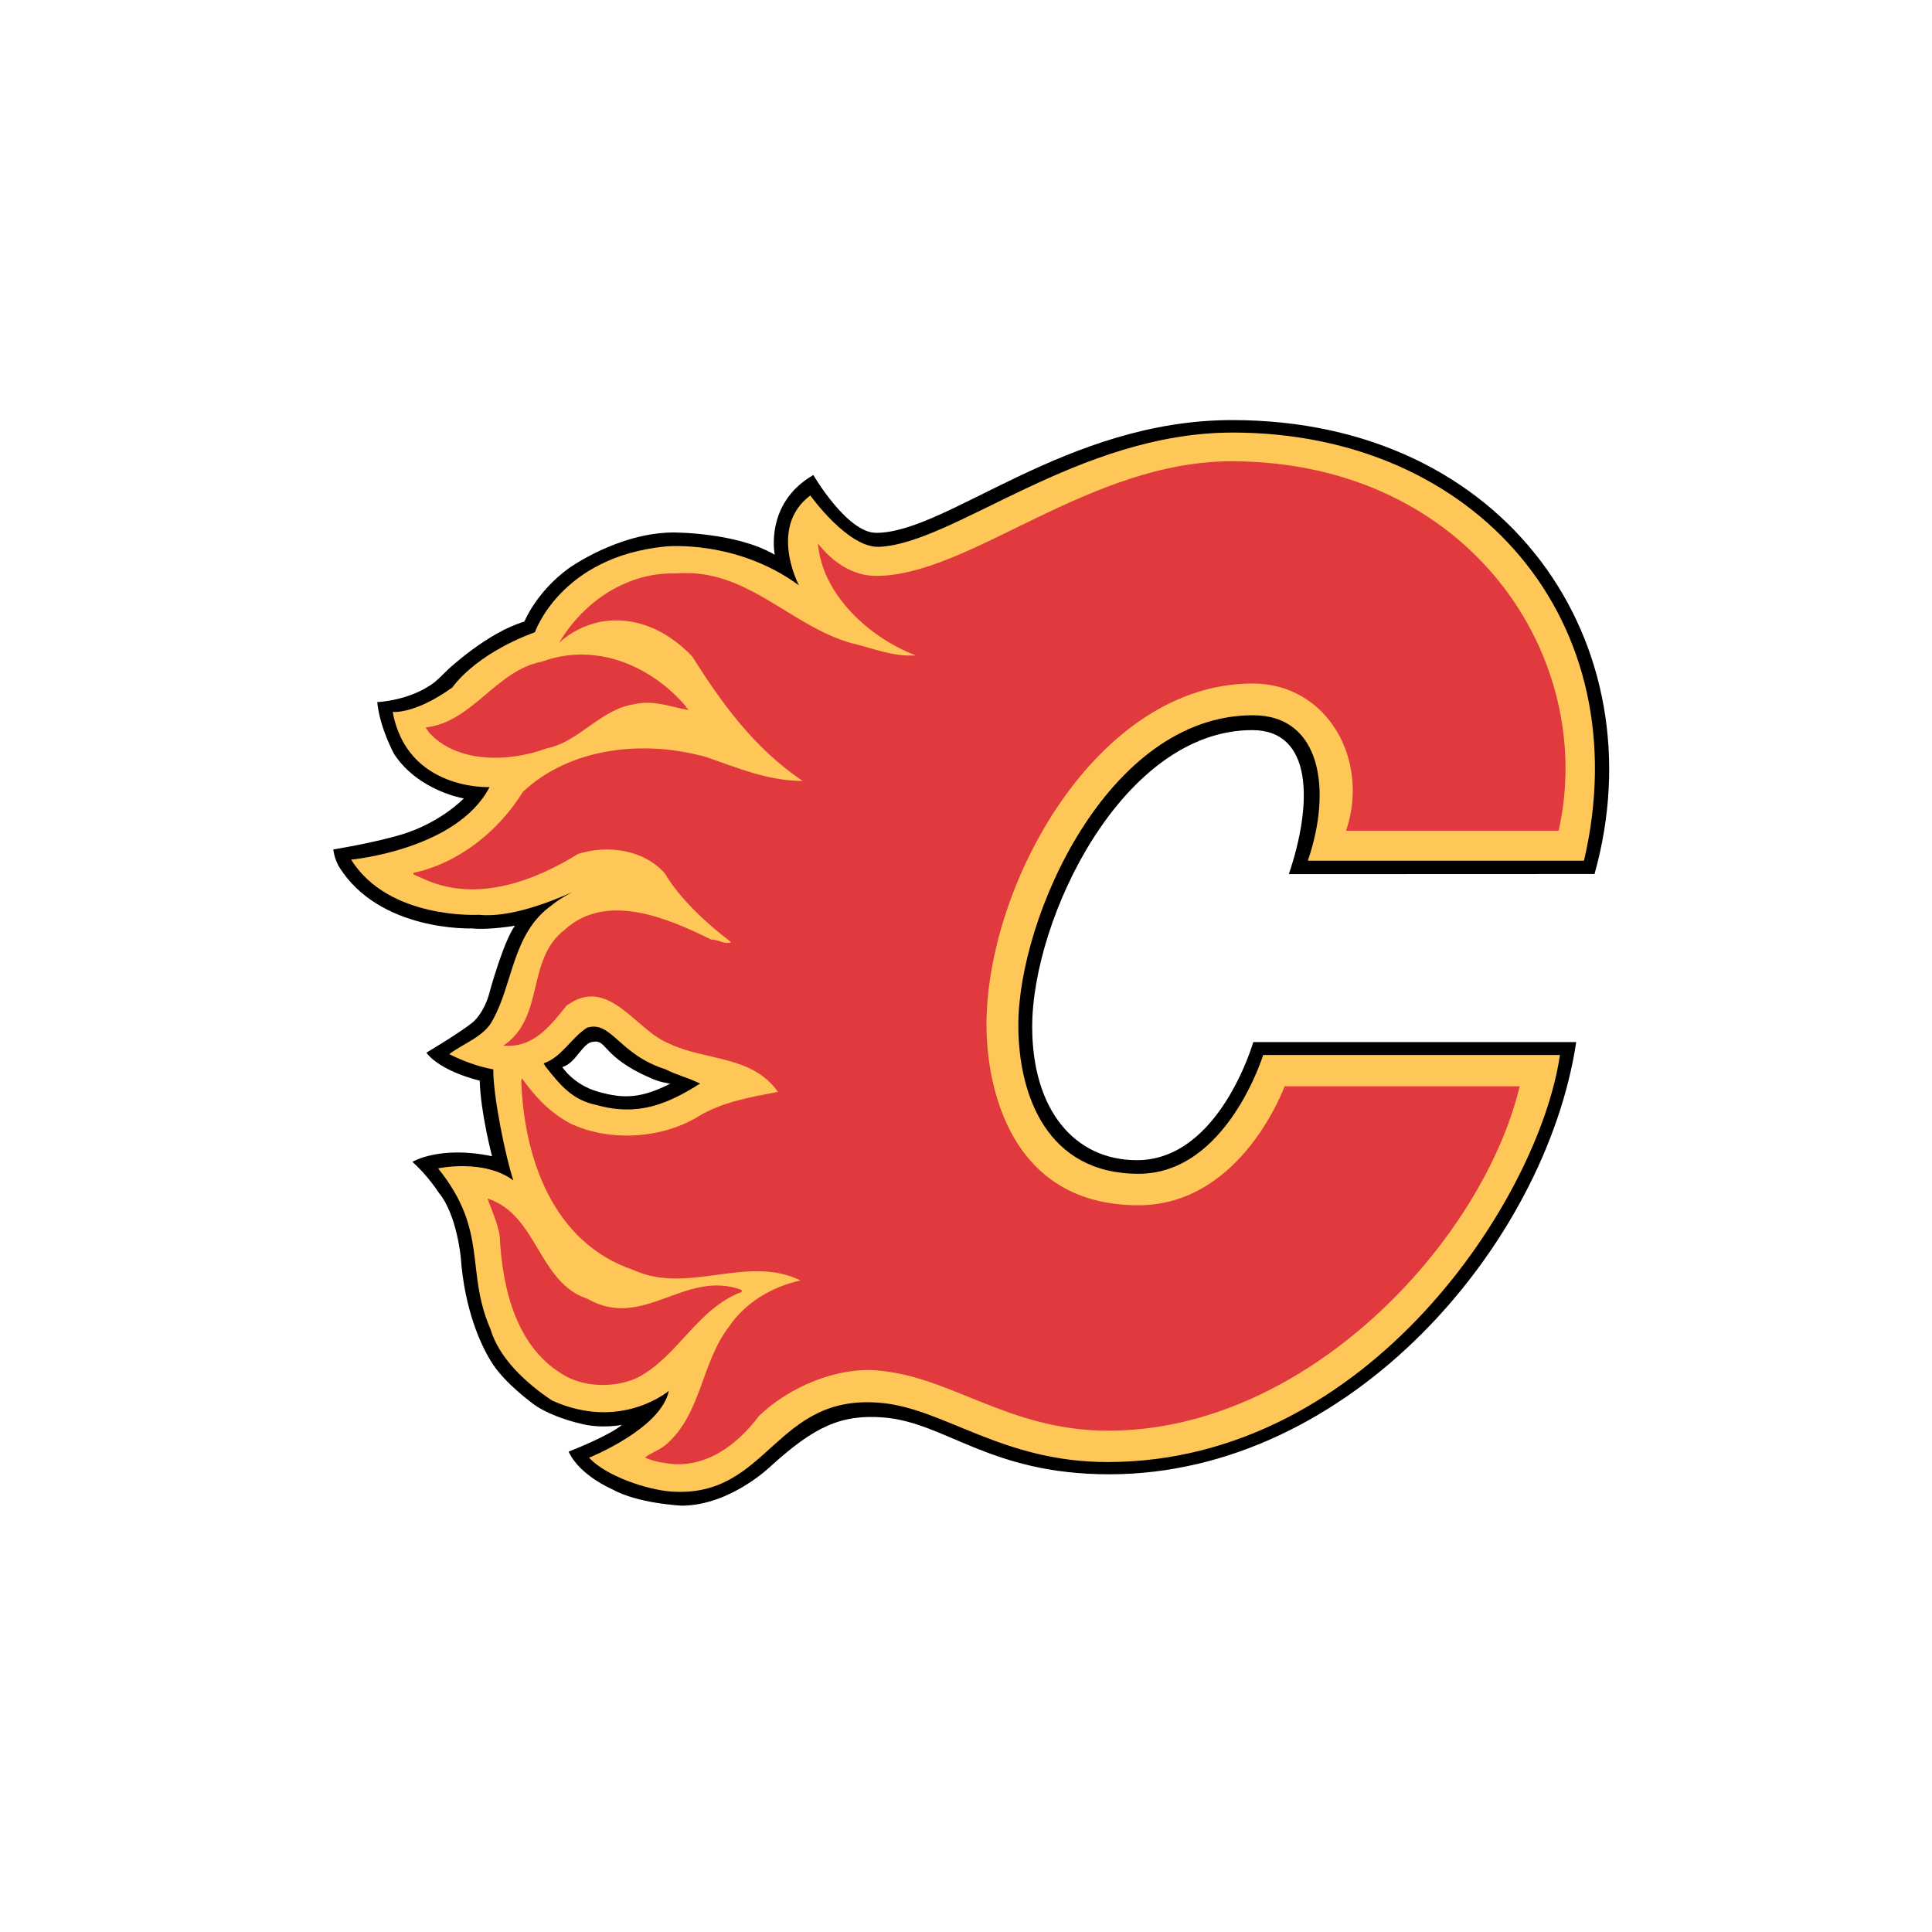
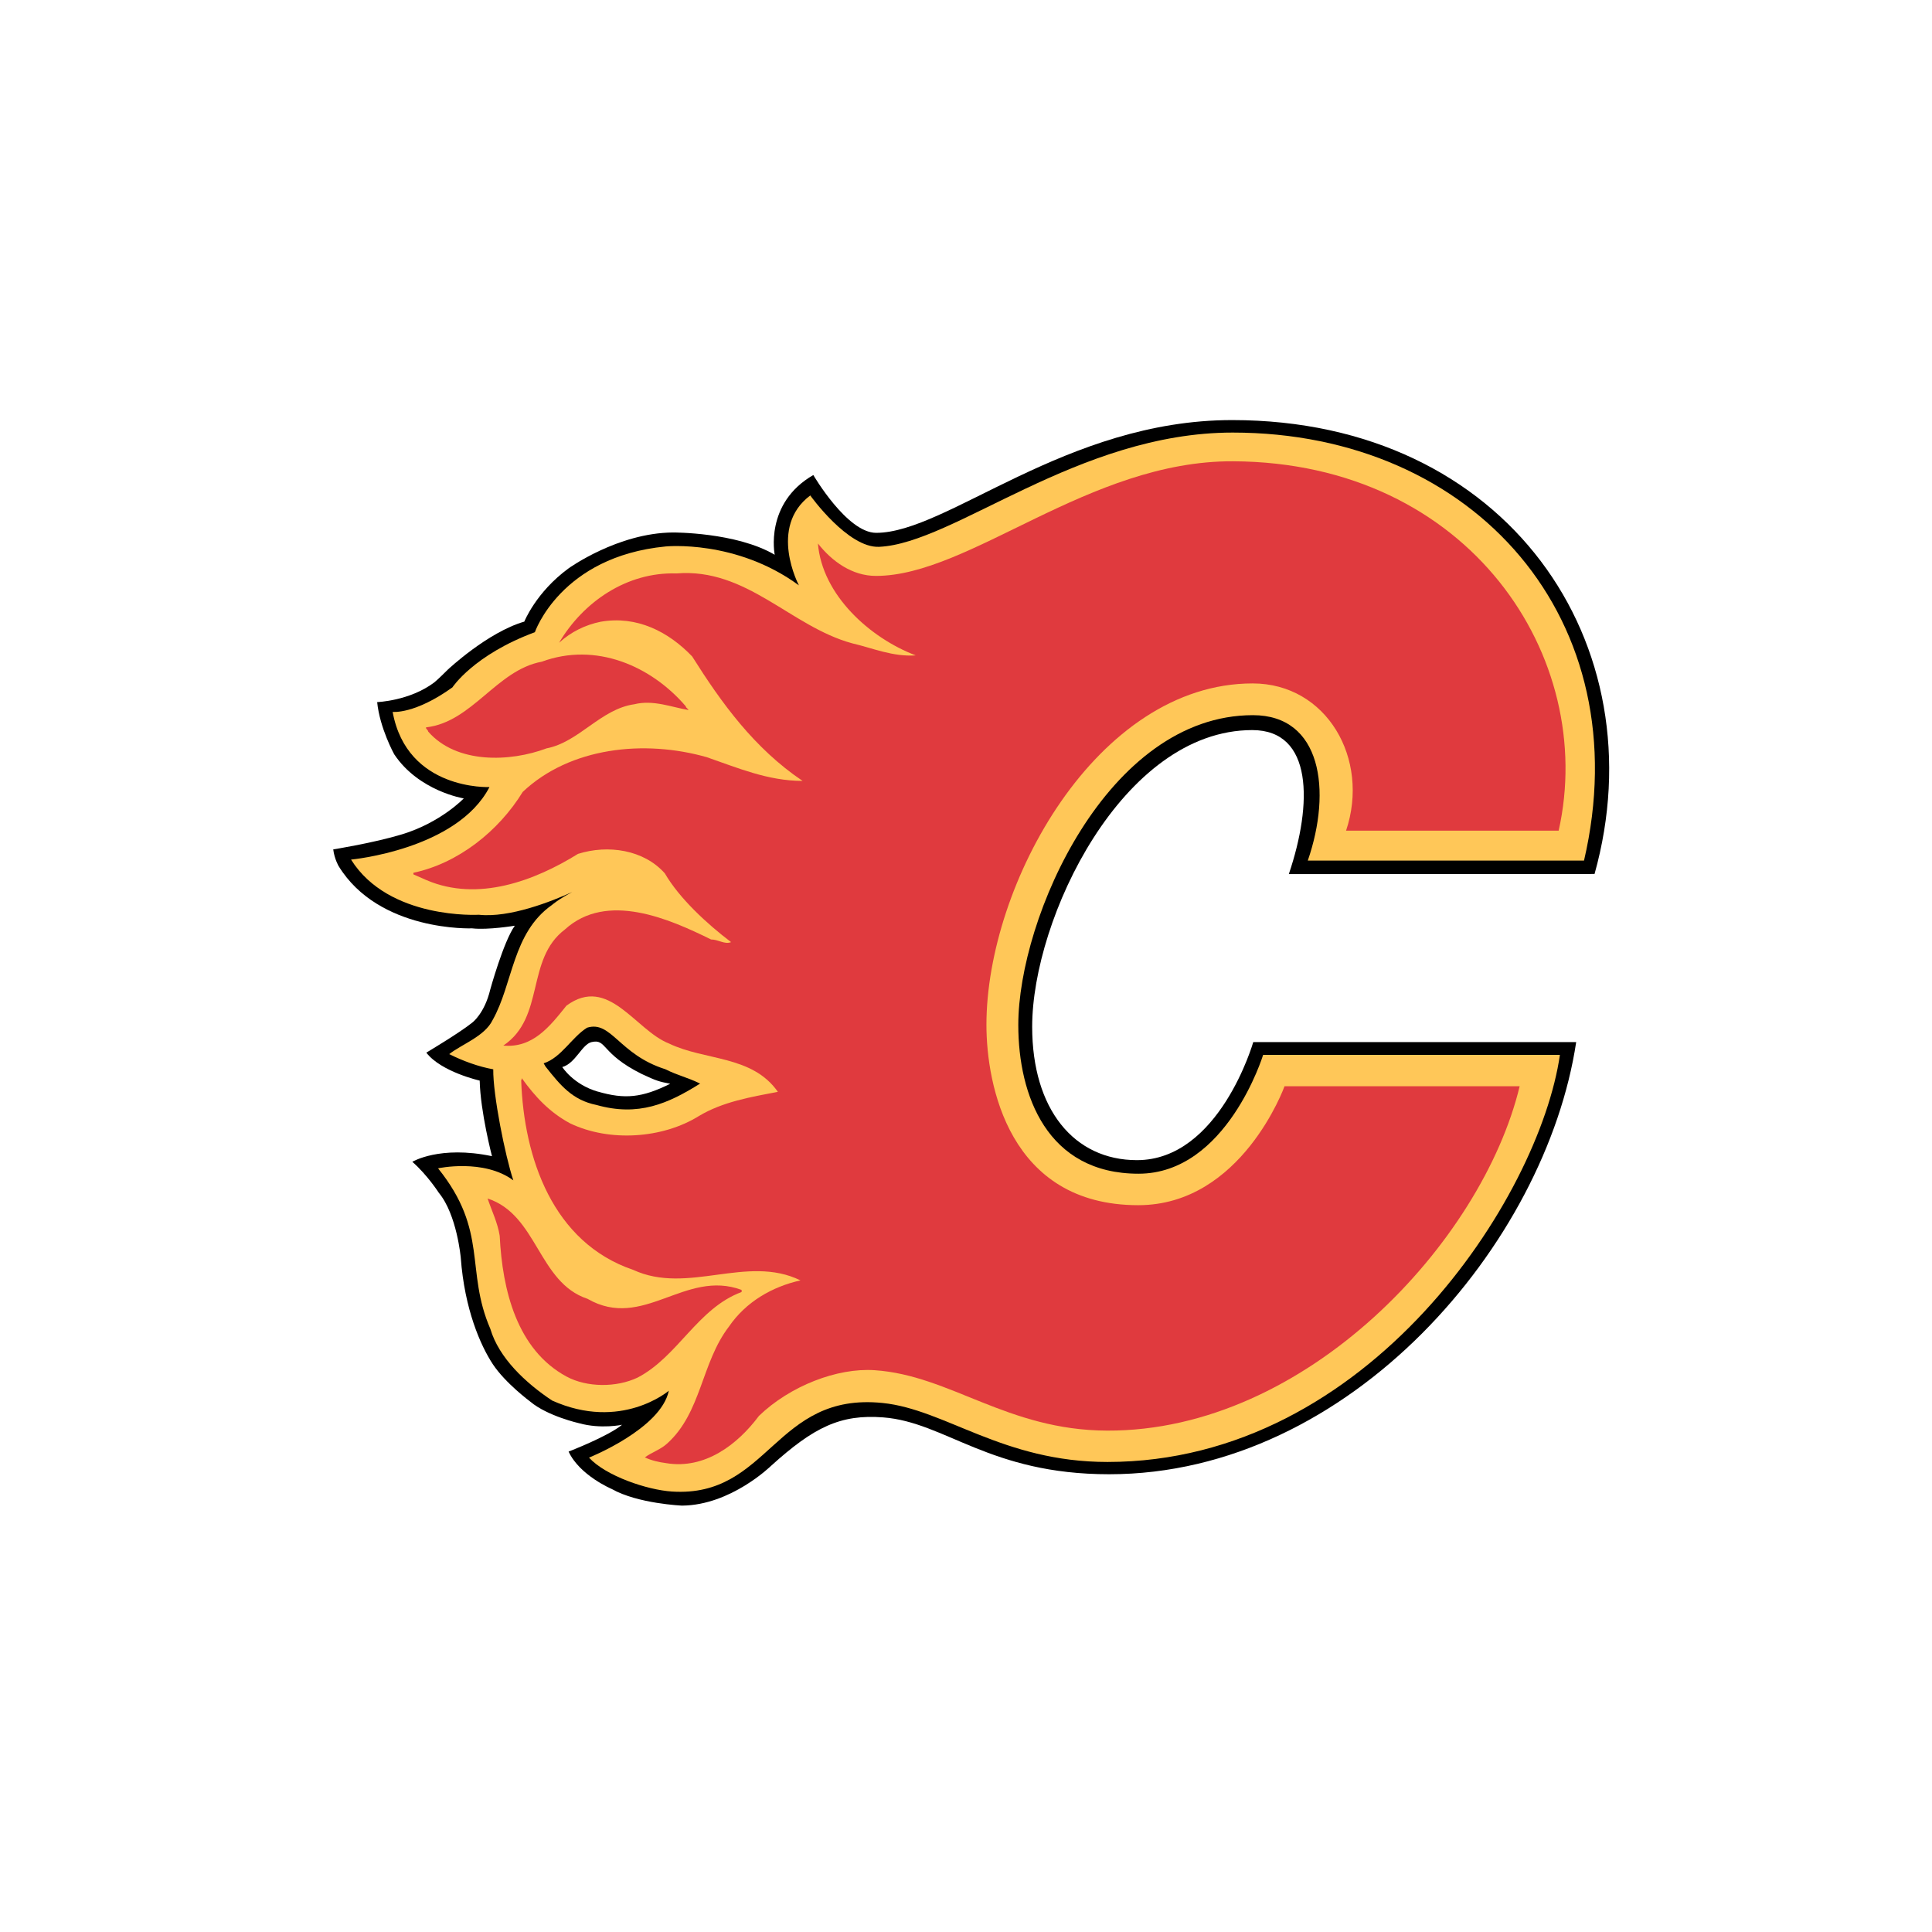
<svg xmlns="http://www.w3.org/2000/svg" width="512" height="512" viewBox="0 0 512 512">
  <g fill="none" fill-rule="evenodd">
    <path d="M88.33 111.325h337.985v288.64H88.33z" />
-     <path d="M158.406 289.288c-6.468-1.876-9.395-6.505-9.395-6.505 3.515-.985 5.216-6.037 7.754-6.62 4.07-.947 2.42 3.048 13.254 8.436 3.972 1.85 4.512 2.017 7.586 2.61-7.483 3.718-12.02 4.163-19.198 2.078zm264.166-57.67c16.967-60.7-22.938-120.293-96.043-120.293-44.058 0-75.544 29.883-94.336 29.883-7.723 0-16.65-15.32-16.65-15.32-13.03 7.508-10.224 21.13-10.224 21.13-10.213-6.01-26.967-5.903-26.967-5.903-14.636.096-27.663 9.51-27.663 9.51-8.62 6.304-11.726 14.11-11.726 14.11-9.727 2.81-20.263 12.718-20.263 12.718-2.597 2.604-3.606 3.403-3.606 3.403-6.51 4.905-15.125 5.208-15.125 5.208.692 6.904 4.505 13.815 4.505 13.815 6.513 9.807 18.442 11.71 18.442 11.71s-6.07 6.385-16.338 9.515c-7.597 2.315-18.25 4.004-18.25 4.004.303 2.504 1.41 4.406 1.41 4.406 10.73 17.524 35.39 16.523 35.39 16.523 4.204.49 11.32-.703 11.32-.703-3.004 4.204-6.513 16.922-6.513 16.922-1.502 6.305-4.71 8.713-4.71 8.713-3.313 2.7-12.234 8.005-12.234 8.005 3.91 5.102 14.143 7.41 14.143 7.41.193 8.308 3.257 20.03 3.257 20.03-13.89-2.915-21.11 1.49-21.11 1.49 4.01 3.507 7.02 8.21 7.02 8.21 4.81 5.803 5.818 17.227 5.818 17.227 1.003 13.61 5.21 23.22 8.513 28.227 3.313 5.01 9.933 9.91 9.933 9.91 4.506 3.81 12.928 5.71 12.928 5.71 5.817 1.604 11.365.404 11.365.404-3.747 3.1-14.17 7.1-14.17 7.1 2.914 6.313 11.425 9.915 11.425 9.915 6.917 3.912 18.65 4.41 18.65 4.41 12.926-.106 23.56-10.52 23.56-10.52 11.395-10.322 18.448-13.728 29.74-12.86 16.55 1.274 28.123 15.066 59.866 15.066 64.038 0 115.755-61.232 123.78-114.535h-85.58s-8.948 31.29-30.823 31.29c-16.674 0-27.763-13.48-27.763-35.36 0-28.62 23.886-78.61 58.326-78.61 16.11 0 16.005 19.5 9.69 38.16l81.012-.032z" fill="#000" />
-     <path d="M158.046 292.823c-6.327-1.29-9.494-5.145-13.474-10.177l-.496-.854c4.682-1.517 7.406-6.865 11.5-9.44 6.45-1.995 8.444 7.125 20.732 11 3.51 1.752 5.6 2.048 9.228 3.807-8.482 5.337-16.374 8.816-27.49 5.663zM419.772 228.1c14.835-63.624-28.826-113.465-93.093-113.465-41 0-73.85 29.397-93.694 30.278-8.282.366-18.245-13.613-18.245-13.613-11.218 8.405-3.01 23.827-3.01 23.827-16.627-12.216-35.302-10.31-35.302-10.31-27.853 2.7-34.666 22.725-34.666 22.725-16.244 6.01-21.852 14.617-21.852 14.617-10.03 7.203-15.838 6.508-15.838 6.508 3.813 20.923 25.66 19.925 25.66 19.925-8.62 16.62-36.686 19.22-36.686 19.22 10.02 16.017 33.877 14.62 33.877 14.62 8.16.875 19.258-3.535 24.732-6.013-3.666 1.913-5.37 3.426-5.37 3.426-10.527 7.397-10.294 20.886-15.722 30.49-2.088 4.325-8.152 6.387-11.503 9.03 3.62 1.814 7.766 3.337 11.67 4.03-.097 6.703 3.153 22.94 5.317 29.426-7.82-5.81-19.947-3.19-19.947-3.19 13.437 16.7 7.123 27.013 13.863 42.56 2.27 7.684 9.298 14.29 16.358 18.975 18.296 8.23 30.934-2.588 30.934-2.588-2.1 10.117-21.15 17.723-21.15 17.723 4.466 4.876 15.412 8.557 21.956 8.986 25.848 1.695 27.183-26.4 55.846-23.468 16.62 1.696 31.855 15.638 59.578 15.638 69.39 0 114.456-70.145 119.914-107.883H334.75s-9.643 31.492-33.02 31.492c-24.207 0-31.863-20.728-31.863-39.42 0-28.412 23.62-82.097 62.18-82.097 18.165 0 20.966 19.908 14.54 38.543h73.185v.003z" fill="#FFC758" />
-     <path d="M182.47 188.162c-4.324-.698-9.345-2.787-14.357-1.53-8.922 1.25-14.643 10.025-23.274 11.694-9.632 3.62-23.84 4.174-31.37-4.456 0-.416-.687-.696-.557-1.11 12.265-1.398 18.675-15.177 30.667-17.402 14.356-5.288 28.992 1.11 38.186 11.83 0 .416.56.555.703.974" fill="#E03A3E" />
-     <path d="M155.705 344.204c14.772 8.495 25.78-7.935 40.833-2.364v.555c-11.698 4.32-16.856 17.12-27.59 22.69-5.577 2.643-13.38 2.643-18.818-.287-13.1-7.09-17-22.82-17.703-37.3-.55-3.482-2.084-6.54-3.206-9.88 13.248 4.313 13.388 22.276 26.485 26.586" fill="#E03A3E" />
-     <path d="M413.055 220.16c10.296-45.88-23.584-97.613-86.263-97.916-38.263-.183-69.762 30.378-94.658 30.378-6.32 0-11.65-3.85-15.375-8.59 1.114 13.646 13.795 25.057 25.92 29.653-6.13.412-11.432-1.952-16.867-3.206-16.304-4.454-27.886-20.043-46.554-18.51-13.102-.418-24.674 7.517-31.085 18.373 3.21-2.927 6.974-4.733 11.016-5.568 9.612-1.673 17.977 2.64 24.248 9.183 7.81 12.392 16.454 24.362 29.27 33.002-9.2 0-17.275-3.49-25.36-6.272-16.59-4.736-36.25-2.65-48.796 9.186-6.408 10.443-17.144 18.934-28.982 21.438v.422l3.48 1.527c13.666 5.854 28.712.137 40.14-6.96 7.946-2.508 17.427-1.114 23.005 5.155 3.896 6.678 11.152 13.366 17.56 18.23-1.68.697-3.35-.7-5.3-.7-11.008-5.417-27.6-12.804-38.748-2.637-10.446 7.935-5.155 23.248-16.307 30.757 7.806.7 12.268-5.008 16.727-10.576 11.152-8.216 18.26 6.54 27.177 10.023 9.487 4.593 22.025 3.063 28.855 12.805-7.254 1.39-14.64 2.647-20.907 6.405-9.62 5.987-23.697 6.965-34.154 1.95-5.432-2.927-9.195-6.965-12.812-11.974 0 .14 0 .415-.15.558.703 20.604 8.36 43.013 29.692 50.25 14.496 6.68 30.097-4.177 44.323 2.784-7.53 1.673-14.496 5.71-18.96 12.246-7.38 9.61-7.244 22.835-16.442 31.046-1.67 1.534-4.178 2.365-5.847 3.62 1.81.834 3.62 1.256 5.708 1.532 10.18 1.666 18.823-4.876 24.53-12.532 8.233-7.932 20.717-12.777 30.668-12.11 20.09 1.35 35.062 15.915 61.59 16.012 52.812.212 99.433-50.054 109.34-91.262h-62.313s-11.332 31.526-38.77 31.526c-34.252 0-40.23-31.938-40.23-47.796 0-37.246 29.24-90.476 70.555-90.476 19.598 0 31.14 19.992 24.75 39.022h56.325" fill="#E03A3E" />
+     <path d="M158.406 289.288c-6.468-1.876-9.395-6.505-9.395-6.505 3.52-.985 5.22-6.037 7.76-6.62 4.07-.947 2.42 3.048 13.26 8.436 3.97 1.85 4.51 2.01 7.59 2.61-7.484 3.71-12.02 4.16-19.2 2.07zm264.166-57.67c16.967-60.7-22.938-120.293-96.043-120.293-44.06 0-75.55 29.883-94.34 29.883-7.73 0-16.65-15.32-16.65-15.32-13.03 7.508-10.23 21.13-10.23 21.13-10.22-6.01-26.97-5.903-26.97-5.903-14.64.096-27.667 9.51-27.667 9.51-8.62 6.304-11.727 14.11-11.727 14.11-9.728 2.81-20.264 12.718-20.264 12.718-2.597 2.604-3.606 3.403-3.606 3.403-6.51 4.905-15.122 5.208-15.122 5.208.69 6.904 4.507 13.815 4.507 13.815 6.514 9.8 18.443 11.71 18.443 11.71s-6.07 6.38-16.34 9.51c-7.598 2.31-18.25 4-18.25 4 .302 2.5 1.41 4.4 1.41 4.4 10.73 17.524 35.39 16.523 35.39 16.523 4.203.49 11.32-.703 11.32-.703-3.005 4.207-6.514 16.925-6.514 16.925-1.5 6.305-4.71 8.713-4.71 8.713-3.31 2.7-12.23 8.004-12.23 8.004 3.91 5.103 14.144 7.41 14.144 7.41.193 8.31 3.257 20.03 3.257 20.03-13.89-2.914-21.11 1.49-21.11 1.49 4.01 3.51 7.02 8.21 7.02 8.21 4.81 5.804 5.82 17.23 5.82 17.23 1.004 13.61 5.21 23.22 8.514 28.225 3.312 5.01 9.932 9.91 9.932 9.91 4.507 3.81 12.93 5.71 12.93 5.71 5.82 1.603 11.366.403 11.366.403-3.75 3.1-14.17 7.1-14.17 7.1 2.913 6.312 11.424 9.914 11.424 9.914 6.92 3.913 18.65 4.41 18.65 4.41 12.93-.105 23.56-10.52 23.56-10.52 11.397-10.32 18.45-13.727 29.74-12.86 16.55 1.275 28.125 15.067 59.87 15.067 64.036 0 115.753-61.23 123.78-114.53h-85.58s-8.95 31.29-30.825 31.29c-16.675 0-27.764-13.48-27.764-35.36 0-28.62 23.887-78.61 58.327-78.61 16.11 0 16.003 19.5 9.69 38.16l81.01-.032z" fill="#000" />
+     <path d="M158.046 292.823c-6.327-1.29-9.494-5.145-13.474-10.177l-.496-.854c4.682-1.517 7.406-6.865 11.5-9.44 6.45-1.995 8.444 7.125 20.732 11 3.51 1.752 5.6 2.048 9.228 3.807-8.482 5.33-16.374 8.81-27.49 5.66zM419.772 228.1c14.835-63.624-28.826-113.465-93.093-113.465-41 0-73.85 29.397-93.7 30.278-8.28.366-18.25-13.613-18.25-13.613-11.22 8.405-3.01 23.827-3.01 23.827-16.63-12.216-35.307-10.31-35.307-10.31-27.853 2.7-34.666 22.725-34.666 22.725-16.244 6.01-21.85 14.617-21.85 14.617-10.03 7.2-15.84 6.5-15.84 6.5 3.813 20.92 25.66 19.92 25.66 19.92-8.62 16.62-36.686 19.22-36.686 19.22 10.02 16.015 33.877 14.62 33.877 14.62 8.16.873 19.26-3.537 24.734-6.015-3.666 1.912-5.37 3.425-5.37 3.425-10.527 7.397-10.294 20.886-15.722 30.49-2.085 4.325-8.15 6.387-11.5 9.03 3.62 1.814 7.766 3.337 11.67 4.03-.097 6.703 3.153 22.94 5.317 29.426-7.82-5.81-19.947-3.19-19.947-3.19 13.435 16.7 7.12 27.014 13.86 42.56 2.27 7.685 9.297 14.29 16.357 18.976 18.298 8.23 30.936-2.59 30.936-2.59-2.1 10.118-21.15 17.724-21.15 17.724 4.468 4.876 15.414 8.557 21.958 8.986 25.85 1.696 27.184-26.4 55.85-23.467 16.62 1.69 31.853 15.633 59.58 15.633 69.39 0 114.454-70.147 119.912-107.885h-78.65s-9.643 31.493-33.02 31.493c-24.207 0-31.863-20.73-31.863-39.42 0-28.41 23.62-82.098 62.18-82.098 18.164 0 20.965 19.907 14.54 38.542h73.184z" fill="#FFC758" />
+     <path d="M182.47 188.162c-4.324-.698-9.345-2.787-14.357-1.53-8.922 1.25-14.643 10.025-23.274 11.694-9.64 3.62-23.84 4.174-31.37-4.456 0-.416-.69-.696-.56-1.11 12.26-1.398 18.67-15.177 30.66-17.402 14.35-5.288 28.99 1.11 38.18 11.83 0 .416.56.555.703.974" fill="#E03A3E" />
+     <path d="M155.705 344.204c14.772 8.495 25.78-7.935 40.833-2.364v.555c-11.698 4.32-16.856 17.12-27.59 22.69-5.577 2.643-13.38 2.643-18.818-.287-13.1-7.09-17-22.82-17.703-37.3-.55-3.482-2.084-6.54-3.206-9.88 13.25 4.313 13.39 22.276 26.49 26.586" fill="#E03A3E" />
+     <path d="M413.055 220.16c10.296-45.88-23.584-97.613-86.263-97.916-38.263-.183-69.762 30.378-94.658 30.378-6.32 0-11.65-3.85-15.375-8.59 1.11 13.646 13.79 25.057 25.92 29.653-6.13.412-11.44-1.952-16.87-3.206-16.31-4.46-27.89-20.05-46.56-18.51-13.1-.42-24.68 7.51-31.09 18.37 3.21-2.93 6.973-4.74 11.015-5.57 9.61-1.68 17.976 2.64 24.247 9.18 7.81 12.39 16.454 24.36 29.27 33-9.2 0-17.275-3.49-25.36-6.278-16.59-4.736-36.25-2.65-48.796 9.186-6.408 10.443-17.144 18.934-28.98 21.44v.42l3.48 1.53c13.664 5.85 28.71.134 40.14-6.96 7.944-2.51 17.425-1.117 23.003 5.152 3.9 6.68 11.154 13.366 17.56 18.23-1.68.697-3.35-.7-5.3-.7-11.006-5.417-27.6-12.804-38.746-2.637-10.447 7.937-5.156 23.25-16.308 30.76 7.804.7 12.266-5.008 16.725-10.576 11.154-8.216 18.26 6.54 27.18 10.023 9.486 4.592 22.024 3.062 28.854 12.804-7.254 1.39-14.64 2.65-20.907 6.406-9.62 5.986-23.696 6.964-34.153 1.95-5.433-2.928-9.196-6.966-12.813-11.975 0 .14 0 .42-.15.56.706 20.602 8.36 43.01 29.695 50.25 14.497 6.68 30.098-4.18 44.324 2.782-7.53 1.673-14.498 5.71-18.96 12.246-7.38 9.61-7.246 22.835-16.444 31.046-1.67 1.53-4.178 2.362-5.847 3.62 1.81.83 3.62 1.253 5.71 1.53 10.18 1.665 18.82-4.877 24.53-12.53 8.23-7.935 20.715-12.78 30.666-12.11 20.09 1.35 35.063 15.912 61.59 16.01 52.813.21 99.434-50.055 109.34-91.26h-62.31s-11.33 31.52-38.77 31.52c-34.25 0-40.23-31.94-40.23-47.797 0-37.245 29.24-90.475 70.556-90.475 19.596 0 31.14 19.993 24.75 39.023h56.323" fill="#E03A3E" />
  </g>
</svg>
